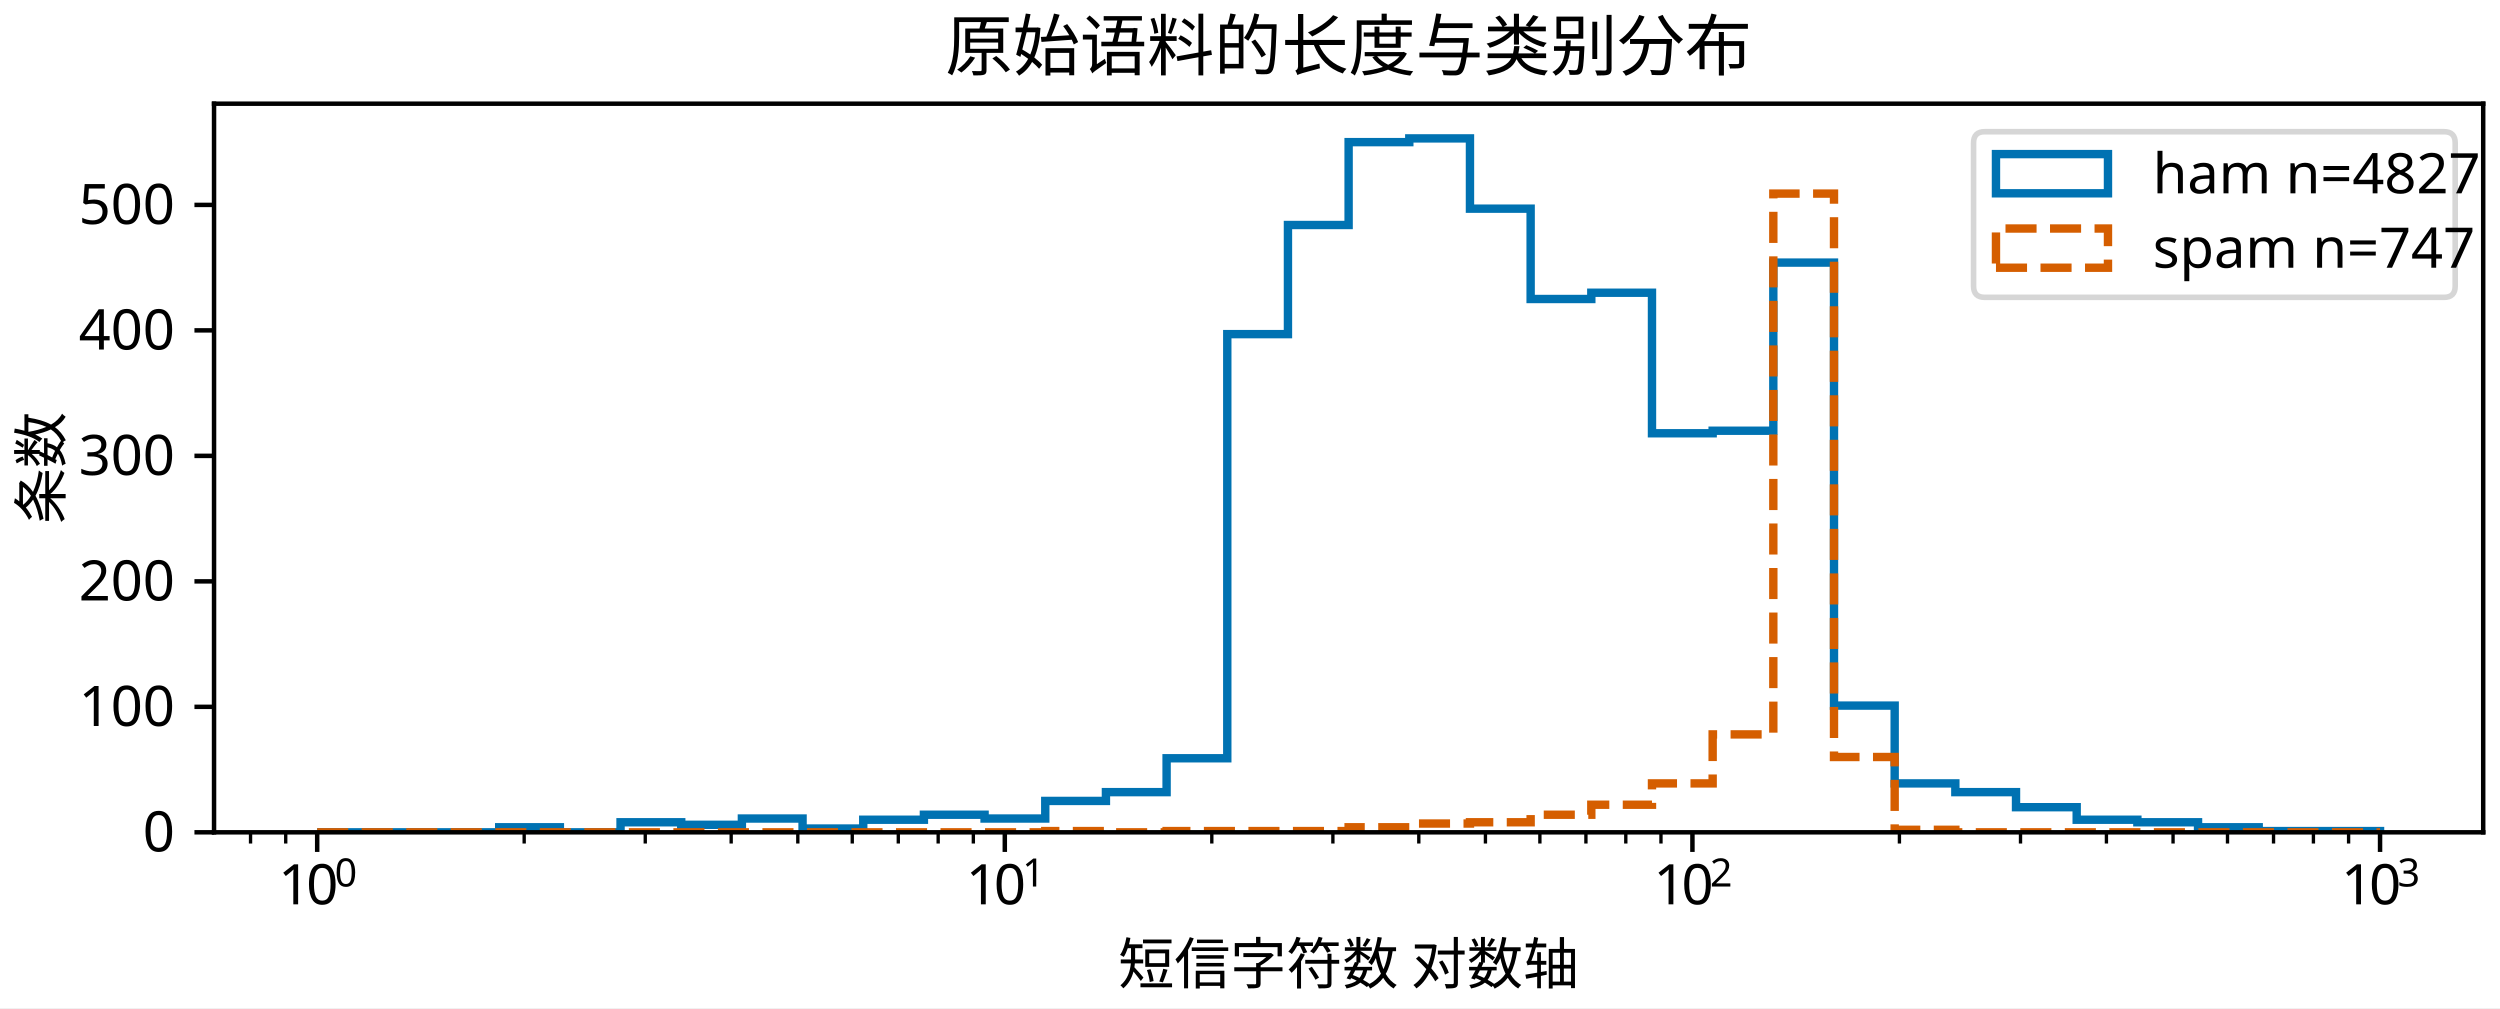
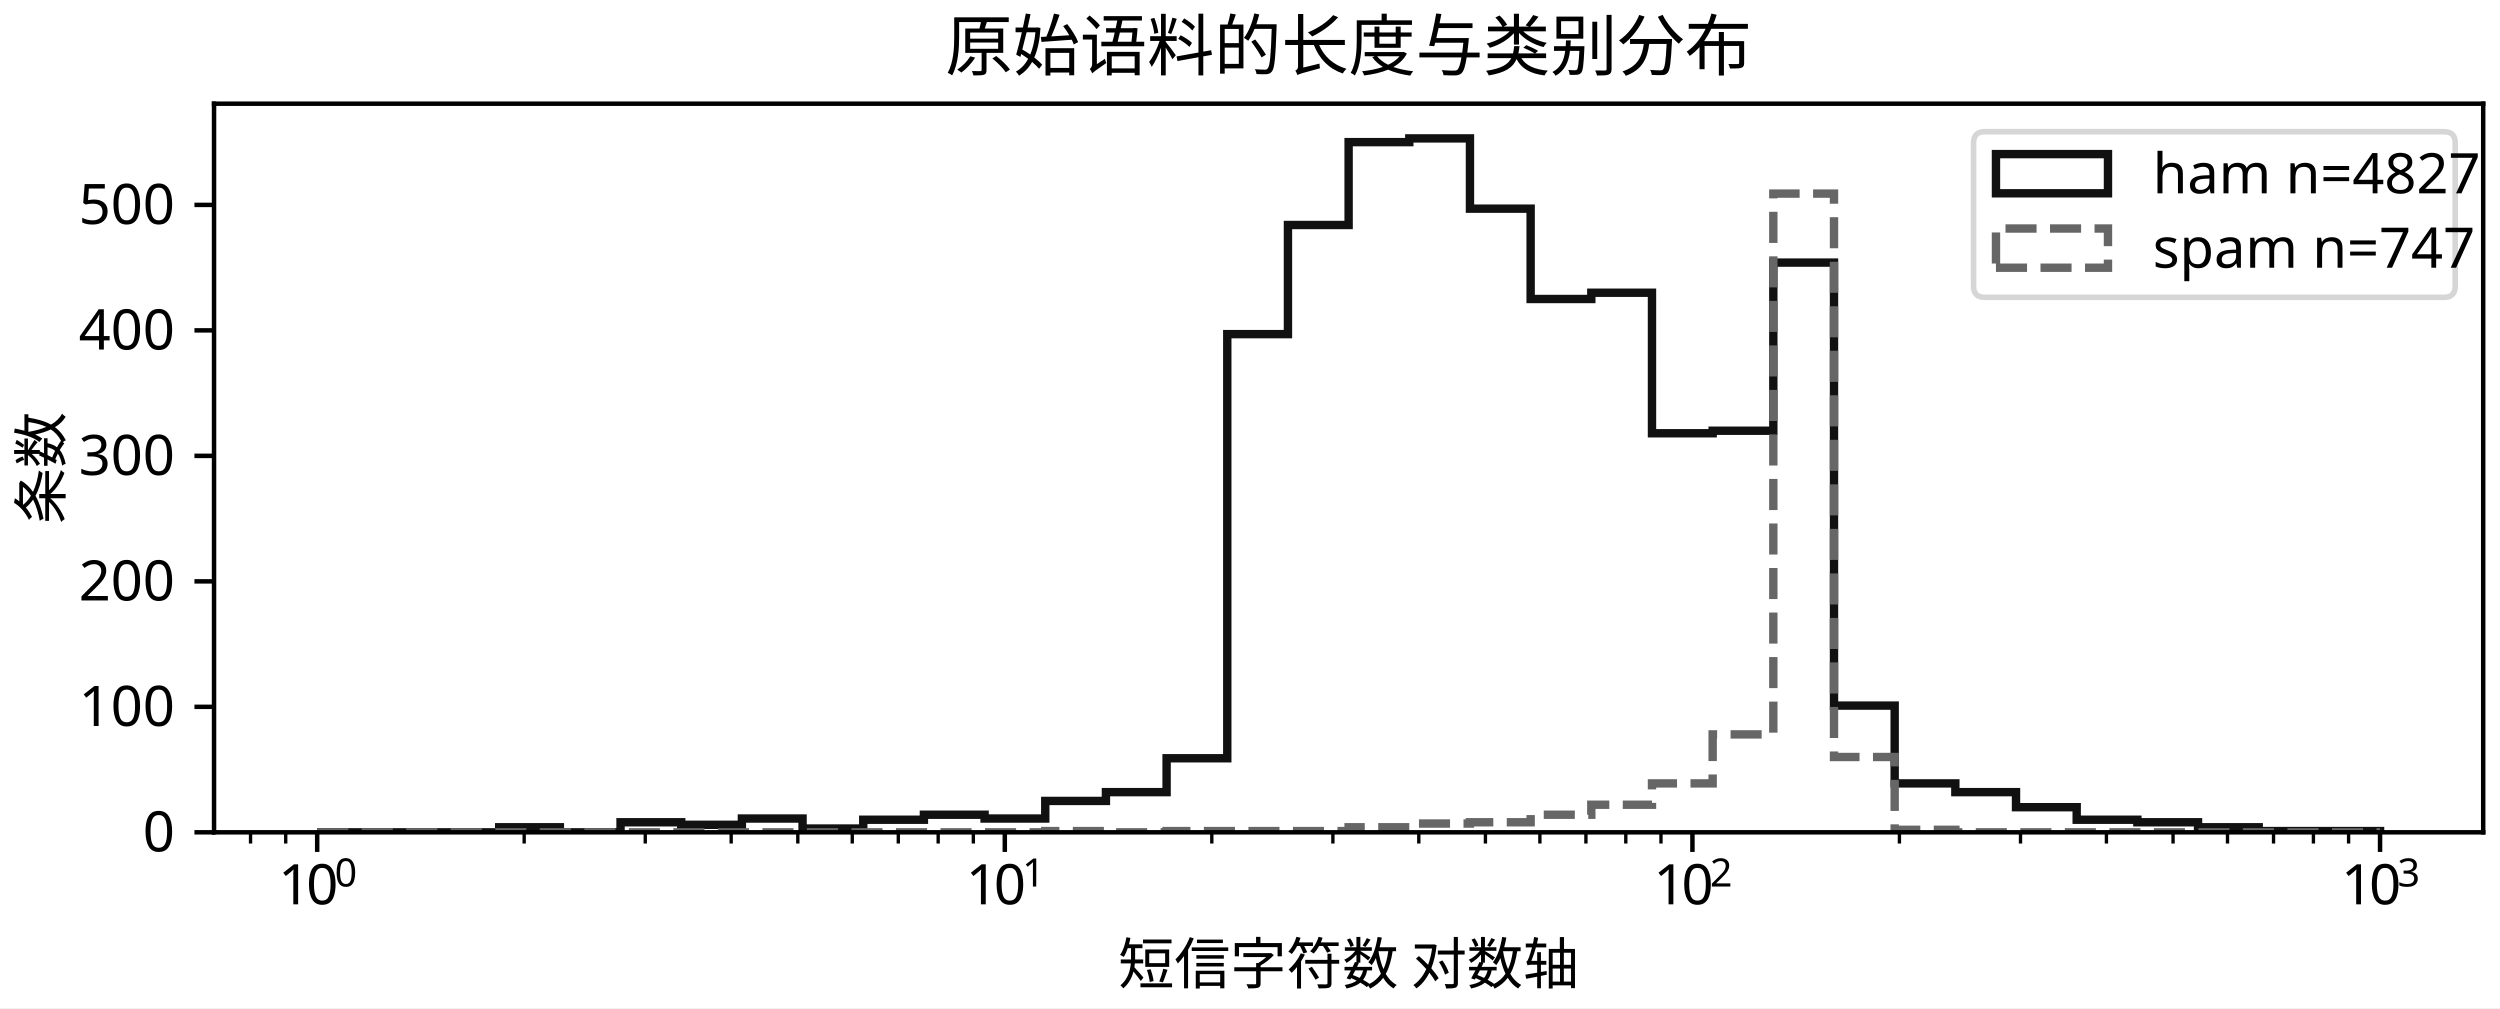
<svg xmlns="http://www.w3.org/2000/svg" xmlns:xlink="http://www.w3.org/1999/xlink" width="446.4pt" height="180pt" viewBox="0 0 446.4 180" version="1.1">
  <defs>
    <style type="text/css">*{stroke-linejoin: round; stroke-linecap: butt}</style>
  </defs>
  <g id="figure_1">
    <g id="patch_1">
-       <path d="M 0 180  L 446.4 180  L 446.4 0  L 0 0  z " style="fill: #ffffff" />
+       <path d="M 0 180 L 446.4 180 L 446.4 0 L 0 0 z " style="fill: #ffffff" />
    </g>
    <g id="axes_1">
      <g id="patch_2">
-         <path d="M 38.219 148.617  L 443.4 148.617  L 443.4 18.516  L 38.219 18.516  z " style="fill: #ffffff" />
+         <path d="M 38.219 148.617 L 443.4 148.617 L 443.4 18.516 L 38.219 18.516 z " style="fill: #ffffff" />
      </g>
      <g id="matplotlib.axis_1">
        <g id="xtick_1">
          <g id="line2d_1">
            <defs>
-               <path id="mb99b5f883e" d="M 0 0  L 0 3.5  " style="stroke: #000000; stroke-width: 0.8" />
+               <path id="ma18477bf7c" d="M 0 0 L 0 3.5 " style="stroke: #000000; stroke-width: 0.8" />
            </defs>
            <g>
-               <use xlink:href="#mb99b5f883e" x="56.636" y="148.617" style="stroke: #000000; stroke-width: 0.8" />
+               <use xlink:href="#ma18477bf7c" x="56.636" y="148.617" style="stroke: #000000; stroke-width: 0.8" />
            </g>
          </g>
          <g id="text_1">
            <g transform="translate(49.6863 162.4529)">
              <text>
                <tspan x="0" y="-0.983" style="font-size: 10px; font-family: 'SimHei'">1</tspan>
                <tspan x="5" y="-0.983" style="font-size: 10px; font-family: 'SimHei'">0</tspan>
                <tspan x="10.079" y="-4.155" style="font-size: 7px; font-family: 'SimHei'">0</tspan>
              </text>
            </g>
          </g>
        </g>
        <g id="xtick_2">
          <g id="line2d_2">
            <g>
-               <use xlink:href="#mb99b5f883e" x="179.418" y="148.617" style="stroke: #000000; stroke-width: 0.8" />
+               <use xlink:href="#ma18477bf7c" x="179.418" y="148.617" style="stroke: #000000; stroke-width: 0.8" />
            </g>
          </g>
          <g id="text_2">
            <g transform="translate(172.4683 162.4529)">
              <text>
                <tspan x="0" y="-0.983" style="font-size: 10px; font-family: 'SimHei'">1</tspan>
                <tspan x="5" y="-0.983" style="font-size: 10px; font-family: 'SimHei'">0</tspan>
                <tspan x="10.079" y="-4.155" style="font-size: 7px; font-family: 'SimHei'">1</tspan>
              </text>
            </g>
          </g>
        </g>
        <g id="xtick_3">
          <g id="line2d_3">
            <g>
-               <use xlink:href="#mb99b5f883e" x="302.2" y="148.617" style="stroke: #000000; stroke-width: 0.8" />
+               <use xlink:href="#ma18477bf7c" x="302.2" y="148.617" style="stroke: #000000; stroke-width: 0.8" />
            </g>
          </g>
          <g id="text_3">
            <g transform="translate(295.2504 162.4529)">
              <text>
                <tspan x="0" y="-0.983" style="font-size: 10px; font-family: 'SimHei'">1</tspan>
                <tspan x="5" y="-0.983" style="font-size: 10px; font-family: 'SimHei'">0</tspan>
                <tspan x="10.079" y="-4.155" style="font-size: 7px; font-family: 'SimHei'">2</tspan>
              </text>
            </g>
          </g>
        </g>
        <g id="xtick_4">
          <g id="line2d_4">
            <g>
-               <use xlink:href="#mb99b5f883e" x="424.982" y="148.617" style="stroke: #000000; stroke-width: 0.8" />
+               <use xlink:href="#ma18477bf7c" x="424.982" y="148.617" style="stroke: #000000; stroke-width: 0.8" />
            </g>
          </g>
          <g id="text_4">
            <g transform="translate(418.0325 162.4529)">
              <text>
                <tspan x="0" y="-0.983" style="font-size: 10px; font-family: 'SimHei'">1</tspan>
                <tspan x="5" y="-0.983" style="font-size: 10px; font-family: 'SimHei'">0</tspan>
                <tspan x="10.079" y="-4.155" style="font-size: 7px; font-family: 'SimHei'">3</tspan>
              </text>
            </g>
          </g>
        </g>
        <g id="xtick_5">
          <g id="line2d_5">
            <defs>
-               <path id="m7ebeb1212c" d="M 0 0  L 0 2  " style="stroke: #000000; stroke-width: 0.6" />
+               <path id="mca61e2b689" d="M 0 0 L 0 2 " style="stroke: #000000; stroke-width: 0.6" />
            </defs>
            <g>
-               <use xlink:href="#m7ebeb1212c" x="44.737" y="148.617" style="stroke: #000000; stroke-width: 0.6" />
+               <use xlink:href="#mca61e2b689" x="44.737" y="148.617" style="stroke: #000000; stroke-width: 0.6" />
            </g>
          </g>
        </g>
        <g id="xtick_6">
          <g id="line2d_6">
            <g>
-               <use xlink:href="#m7ebeb1212c" x="51.018" y="148.617" style="stroke: #000000; stroke-width: 0.6" />
+               <use xlink:href="#mca61e2b689" x="51.018" y="148.617" style="stroke: #000000; stroke-width: 0.6" />
            </g>
          </g>
        </g>
        <g id="xtick_7">
          <g id="line2d_7">
            <g>
-               <use xlink:href="#m7ebeb1212c" x="93.597" y="148.617" style="stroke: #000000; stroke-width: 0.6" />
+               <use xlink:href="#mca61e2b689" x="93.597" y="148.617" style="stroke: #000000; stroke-width: 0.6" />
            </g>
          </g>
        </g>
        <g id="xtick_8">
          <g id="line2d_8">
            <g>
-               <use xlink:href="#m7ebeb1212c" x="115.218" y="148.617" style="stroke: #000000; stroke-width: 0.6" />
+               <use xlink:href="#mca61e2b689" x="115.218" y="148.617" style="stroke: #000000; stroke-width: 0.6" />
            </g>
          </g>
        </g>
        <g id="xtick_9">
          <g id="line2d_9">
            <g>
-               <use xlink:href="#m7ebeb1212c" x="130.558" y="148.617" style="stroke: #000000; stroke-width: 0.6" />
+               <use xlink:href="#mca61e2b689" x="130.558" y="148.617" style="stroke: #000000; stroke-width: 0.6" />
            </g>
          </g>
        </g>
        <g id="xtick_10">
          <g id="line2d_10">
            <g>
-               <use xlink:href="#m7ebeb1212c" x="142.457" y="148.617" style="stroke: #000000; stroke-width: 0.6" />
+               <use xlink:href="#mca61e2b689" x="142.457" y="148.617" style="stroke: #000000; stroke-width: 0.6" />
            </g>
          </g>
        </g>
        <g id="xtick_11">
          <g id="line2d_11">
            <g>
-               <use xlink:href="#m7ebeb1212c" x="152.179" y="148.617" style="stroke: #000000; stroke-width: 0.6" />
+               <use xlink:href="#mca61e2b689" x="152.179" y="148.617" style="stroke: #000000; stroke-width: 0.6" />
            </g>
          </g>
        </g>
        <g id="xtick_12">
          <g id="line2d_12">
            <g>
-               <use xlink:href="#m7ebeb1212c" x="160.399" y="148.617" style="stroke: #000000; stroke-width: 0.6" />
+               <use xlink:href="#mca61e2b689" x="160.399" y="148.617" style="stroke: #000000; stroke-width: 0.6" />
            </g>
          </g>
        </g>
        <g id="xtick_13">
          <g id="line2d_13">
            <g>
-               <use xlink:href="#m7ebeb1212c" x="167.52" y="148.617" style="stroke: #000000; stroke-width: 0.6" />
+               <use xlink:href="#mca61e2b689" x="167.52" y="148.617" style="stroke: #000000; stroke-width: 0.6" />
            </g>
          </g>
        </g>
        <g id="xtick_14">
          <g id="line2d_14">
            <g>
-               <use xlink:href="#m7ebeb1212c" x="173.8" y="148.617" style="stroke: #000000; stroke-width: 0.6" />
+               <use xlink:href="#mca61e2b689" x="173.8" y="148.617" style="stroke: #000000; stroke-width: 0.6" />
            </g>
          </g>
        </g>
        <g id="xtick_15">
          <g id="line2d_15">
            <g>
-               <use xlink:href="#m7ebeb1212c" x="216.379" y="148.617" style="stroke: #000000; stroke-width: 0.6" />
+               <use xlink:href="#mca61e2b689" x="216.379" y="148.617" style="stroke: #000000; stroke-width: 0.6" />
            </g>
          </g>
        </g>
        <g id="xtick_16">
          <g id="line2d_16">
            <g>
-               <use xlink:href="#m7ebeb1212c" x="238" y="148.617" style="stroke: #000000; stroke-width: 0.6" />
+               <use xlink:href="#mca61e2b689" x="238" y="148.617" style="stroke: #000000; stroke-width: 0.6" />
            </g>
          </g>
        </g>
        <g id="xtick_17">
          <g id="line2d_17">
            <g>
-               <use xlink:href="#m7ebeb1212c" x="253.341" y="148.617" style="stroke: #000000; stroke-width: 0.6" />
+               <use xlink:href="#mca61e2b689" x="253.341" y="148.617" style="stroke: #000000; stroke-width: 0.6" />
            </g>
          </g>
        </g>
        <g id="xtick_18">
          <g id="line2d_18">
            <g>
-               <use xlink:href="#m7ebeb1212c" x="265.239" y="148.617" style="stroke: #000000; stroke-width: 0.6" />
+               <use xlink:href="#mca61e2b689" x="265.239" y="148.617" style="stroke: #000000; stroke-width: 0.6" />
            </g>
          </g>
        </g>
        <g id="xtick_19">
          <g id="line2d_19">
            <g>
-               <use xlink:href="#m7ebeb1212c" x="274.961" y="148.617" style="stroke: #000000; stroke-width: 0.6" />
+               <use xlink:href="#mca61e2b689" x="274.961" y="148.617" style="stroke: #000000; stroke-width: 0.6" />
            </g>
          </g>
        </g>
        <g id="xtick_20">
          <g id="line2d_20">
            <g>
-               <use xlink:href="#m7ebeb1212c" x="283.181" y="148.617" style="stroke: #000000; stroke-width: 0.6" />
+               <use xlink:href="#mca61e2b689" x="283.181" y="148.617" style="stroke: #000000; stroke-width: 0.6" />
            </g>
          </g>
        </g>
        <g id="xtick_21">
          <g id="line2d_21">
            <g>
-               <use xlink:href="#m7ebeb1212c" x="290.302" y="148.617" style="stroke: #000000; stroke-width: 0.6" />
+               <use xlink:href="#mca61e2b689" x="290.302" y="148.617" style="stroke: #000000; stroke-width: 0.6" />
            </g>
          </g>
        </g>
        <g id="xtick_22">
          <g id="line2d_22">
            <g>
-               <use xlink:href="#m7ebeb1212c" x="296.582" y="148.617" style="stroke: #000000; stroke-width: 0.6" />
+               <use xlink:href="#mca61e2b689" x="296.582" y="148.617" style="stroke: #000000; stroke-width: 0.6" />
            </g>
          </g>
        </g>
        <g id="xtick_23">
          <g id="line2d_23">
            <g>
-               <use xlink:href="#m7ebeb1212c" x="339.161" y="148.617" style="stroke: #000000; stroke-width: 0.6" />
+               <use xlink:href="#mca61e2b689" x="339.161" y="148.617" style="stroke: #000000; stroke-width: 0.6" />
            </g>
          </g>
        </g>
        <g id="xtick_24">
          <g id="line2d_24">
            <g>
-               <use xlink:href="#m7ebeb1212c" x="360.782" y="148.617" style="stroke: #000000; stroke-width: 0.6" />
+               <use xlink:href="#mca61e2b689" x="360.782" y="148.617" style="stroke: #000000; stroke-width: 0.6" />
            </g>
          </g>
        </g>
        <g id="xtick_25">
          <g id="line2d_25">
            <g>
-               <use xlink:href="#m7ebeb1212c" x="376.123" y="148.617" style="stroke: #000000; stroke-width: 0.6" />
+               <use xlink:href="#mca61e2b689" x="376.123" y="148.617" style="stroke: #000000; stroke-width: 0.6" />
            </g>
          </g>
        </g>
        <g id="xtick_26">
          <g id="line2d_26">
            <g>
-               <use xlink:href="#m7ebeb1212c" x="388.021" y="148.617" style="stroke: #000000; stroke-width: 0.6" />
+               <use xlink:href="#mca61e2b689" x="388.021" y="148.617" style="stroke: #000000; stroke-width: 0.6" />
            </g>
          </g>
        </g>
        <g id="xtick_27">
          <g id="line2d_27">
            <g>
-               <use xlink:href="#m7ebeb1212c" x="397.743" y="148.617" style="stroke: #000000; stroke-width: 0.6" />
+               <use xlink:href="#mca61e2b689" x="397.743" y="148.617" style="stroke: #000000; stroke-width: 0.6" />
            </g>
          </g>
        </g>
        <g id="xtick_28">
          <g id="line2d_28">
            <g>
-               <use xlink:href="#m7ebeb1212c" x="405.963" y="148.617" style="stroke: #000000; stroke-width: 0.6" />
+               <use xlink:href="#mca61e2b689" x="405.963" y="148.617" style="stroke: #000000; stroke-width: 0.6" />
            </g>
          </g>
        </g>
        <g id="xtick_29">
          <g id="line2d_29">
            <g>
-               <use xlink:href="#m7ebeb1212c" x="413.084" y="148.617" style="stroke: #000000; stroke-width: 0.6" />
+               <use xlink:href="#mca61e2b689" x="413.084" y="148.617" style="stroke: #000000; stroke-width: 0.6" />
            </g>
          </g>
        </g>
        <g id="xtick_30">
          <g id="line2d_30">
            <g>
-               <use xlink:href="#m7ebeb1212c" x="419.364" y="148.617" style="stroke: #000000; stroke-width: 0.6" />
+               <use xlink:href="#mca61e2b689" x="419.364" y="148.617" style="stroke: #000000; stroke-width: 0.6" />
            </g>
          </g>
        </g>
        <g id="text_5">
          <text style="font-size: 10px; font-family: 'SimHei'; text-anchor: middle" x="240.809" y="175.711" transform="rotate(-0 240.8094 175.7107)">短信字符数 对数轴</text>
        </g>
      </g>
      <g id="matplotlib.axis_2">
        <g id="ytick_1">
          <g id="line2d_31">
            <defs>
-               <path id="m32727e33d3" d="M 0 0  L -3.5 0  " style="stroke: #000000; stroke-width: 0.8" />
+               <path id="mbde97e4d5d" d="M 0 0 L -3.5 0 " style="stroke: #000000; stroke-width: 0.8" />
            </defs>
            <g>
-               <use xlink:href="#m32727e33d3" x="38.219" y="148.617" style="stroke: #000000; stroke-width: 0.8" />
+               <use xlink:href="#mbde97e4d5d" x="38.219" y="148.617" style="stroke: #000000; stroke-width: 0.8" />
            </g>
          </g>
          <g id="text_6">
            <text style="font-size: 10px; font-family: 'SimHei'; text-anchor: end" x="31.219" y="152.035" transform="rotate(-0 31.21899 152.0349)">0</text>
          </g>
        </g>
        <g id="ytick_2">
          <g id="line2d_32">
            <g>
-               <use xlink:href="#m32727e33d3" x="38.219" y="126.211" style="stroke: #000000; stroke-width: 0.8" />
+               <use xlink:href="#mbde97e4d5d" x="38.219" y="126.211" style="stroke: #000000; stroke-width: 0.8" />
            </g>
          </g>
          <g id="text_7">
            <text style="font-size: 10px; font-family: 'SimHei'; text-anchor: end" x="31.219" y="129.629" transform="rotate(-0 31.21899 129.6288)">100</text>
          </g>
        </g>
        <g id="ytick_3">
          <g id="line2d_33">
            <g>
-               <use xlink:href="#m32727e33d3" x="38.219" y="103.805" style="stroke: #000000; stroke-width: 0.8" />
+               <use xlink:href="#mbde97e4d5d" x="38.219" y="103.805" style="stroke: #000000; stroke-width: 0.8" />
            </g>
          </g>
          <g id="text_8">
            <text style="font-size: 10px; font-family: 'SimHei'; text-anchor: end" x="31.219" y="107.223" transform="rotate(-0 31.21899 107.2227)">200</text>
          </g>
        </g>
        <g id="ytick_4">
          <g id="line2d_34">
            <g>
-               <use xlink:href="#m32727e33d3" x="38.219" y="81.399" style="stroke: #000000; stroke-width: 0.8" />
+               <use xlink:href="#mbde97e4d5d" x="38.219" y="81.399" style="stroke: #000000; stroke-width: 0.8" />
            </g>
          </g>
          <g id="text_9">
            <text style="font-size: 10px; font-family: 'SimHei'; text-anchor: end" x="31.219" y="84.817" transform="rotate(-0 31.21899 84.81658)">300</text>
          </g>
        </g>
        <g id="ytick_5">
          <g id="line2d_35">
            <g>
-               <use xlink:href="#m32727e33d3" x="38.219" y="58.993" style="stroke: #000000; stroke-width: 0.8" />
+               <use xlink:href="#mbde97e4d5d" x="38.219" y="58.993" style="stroke: #000000; stroke-width: 0.8" />
            </g>
          </g>
          <g id="text_10">
            <text style="font-size: 10px; font-family: 'SimHei'; text-anchor: end" x="31.219" y="62.41" transform="rotate(-0 31.21899 62.41047)">400</text>
          </g>
        </g>
        <g id="ytick_6">
          <g id="line2d_36">
            <g>
-               <use xlink:href="#m32727e33d3" x="38.219" y="36.586" style="stroke: #000000; stroke-width: 0.8" />
+               <use xlink:href="#mbde97e4d5d" x="38.219" y="36.586" style="stroke: #000000; stroke-width: 0.8" />
            </g>
          </g>
          <g id="text_11">
            <text style="font-size: 10px; font-family: 'SimHei'; text-anchor: end" x="31.219" y="40.004" transform="rotate(-0 31.21899 40.00436)">500</text>
          </g>
        </g>
        <g id="text_12">
          <text style="font-size: 10px; font-family: 'SimHei'; text-anchor: middle" x="10.93" y="83.566" transform="rotate(-90 10.92993 83.56641)">条数</text>
        </g>
      </g>
      <g id="patch_3">
-         <path d="M 56.636 148.617  L 56.636 148.617  L 67.47 148.617  L 67.47 148.617  L 78.304 148.617  L 78.304 148.617  L 89.137 148.617  L 89.137 147.721  L 99.971 147.721  L 99.971 148.617  L 110.805 148.617  L 110.805 146.824  L 121.639 146.824  L 121.639 147.273  L 132.472 147.273  L 132.472 146.152  L 143.306 146.152  L 143.306 147.945  L 154.14 147.945  L 154.14 146.376  L 164.973 146.376  L 164.973 145.48  L 175.807 145.48  L 175.807 146.152  L 186.641 146.152  L 186.641 143.015  L 197.475 143.015  L 197.475 141.447  L 208.308 141.447  L 208.308 135.397  L 219.142 135.397  L 219.142 59.665  L 229.976 59.665  L 229.976 40.171  L 240.809 40.171  L 240.809 25.383  L 251.643 25.383  L 251.643 24.711  L 262.477 24.711  L 262.477 37.259  L 273.311 37.259  L 273.311 53.391  L 284.144 53.391  L 284.144 52.271  L 294.978 52.271  L 294.978 77.366  L 305.812 77.366  L 305.812 76.917  L 316.645 76.917  L 316.645 46.893  L 327.479 46.893  L 327.479 125.987  L 338.313 125.987  L 338.313 139.879  L 349.146 139.879  L 349.146 141.447  L 359.98 141.447  L 359.98 144.136  L 370.814 144.136  L 370.814 146.376  L 381.648 146.376  L 381.648 146.824  L 392.481 146.824  L 392.481 147.721  L 403.315 147.721  L 403.315 148.393  L 414.149 148.393  L 414.149 148.393  L 424.982 148.393  L 424.982 148.617  " clip-path="url(#p9e9c728b76)" style="fill: none; stroke: #0072b2; stroke-width: 1.5; stroke-linejoin: miter" />
+         <path d="M 56.636 148.617 L 56.636 148.617 L 67.47 148.617 L 67.47 148.617 L 78.304 148.617 L 78.304 148.617 L 89.137 148.617 L 89.137 147.721 L 99.971 147.721 L 99.971 148.617 L 110.805 148.617 L 110.805 146.824 L 121.639 146.824 L 121.639 147.273 L 132.472 147.273 L 132.472 146.152 L 143.306 146.152 L 143.306 147.945 L 154.14 147.945 L 154.14 146.376 L 164.973 146.376 L 164.973 145.48 L 175.807 145.48 L 175.807 146.152 L 186.641 146.152 L 186.641 143.015 L 197.475 143.015 L 197.475 141.447 L 208.308 141.447 L 208.308 135.397 L 219.142 135.397 L 219.142 59.665 L 229.976 59.665 L 229.976 40.171 L 240.809 40.171 L 240.809 25.383 L 251.643 25.383 L 251.643 24.711 L 262.477 24.711 L 262.477 37.259 L 273.311 37.259 L 273.311 53.391 L 284.144 53.391 L 284.144 52.271 L 294.978 52.271 L 294.978 77.366 L 305.812 77.366 L 305.812 76.917 L 316.645 76.917 L 316.645 46.893 L 327.479 46.893 L 327.479 125.987 L 338.313 125.987 L 338.313 139.879 L 349.146 139.879 L 349.146 141.447 L 359.98 141.447 L 359.98 144.136 L 370.814 144.136 L 370.814 146.376 L 381.648 146.376 L 381.648 146.824 L 392.481 146.824 L 392.481 147.721 L 403.315 147.721 L 403.315 148.393 L 414.149 148.393 L 414.149 148.393 L 424.982 148.393 L 424.982 148.617 " clip-path="url(#p597f5519c6)" style="fill: none; stroke: #111111; stroke-width: 1.5; stroke-linejoin: miter" />
      </g>
      <g id="patch_4">
-         <path d="M 56.636 148.617  L 56.636 148.617  L 67.47 148.617  L 67.47 148.617  L 78.304 148.617  L 78.304 148.617  L 89.137 148.617  L 89.137 148.617  L 99.971 148.617  L 99.971 148.617  L 110.805 148.617  L 110.805 148.617  L 121.639 148.617  L 121.639 148.617  L 132.472 148.617  L 132.472 148.617  L 143.306 148.617  L 143.306 148.617  L 154.14 148.617  L 154.14 148.617  L 164.973 148.617  L 164.973 148.617  L 175.807 148.617  L 175.807 148.617  L 186.641 148.617  L 186.641 148.393  L 197.475 148.393  L 197.475 148.617  L 208.308 148.617  L 208.308 148.393  L 219.142 148.393  L 219.142 148.393  L 229.976 148.393  L 229.976 148.393  L 240.809 148.393  L 240.809 147.721  L 251.643 147.721  L 251.643 147.049  L 262.477 147.049  L 262.477 146.824  L 273.311 146.824  L 273.311 145.48  L 284.144 145.48  L 284.144 143.688  L 294.978 143.688  L 294.978 139.879  L 305.812 139.879  L 305.812 131.14  L 316.645 131.14  L 316.645 34.57  L 327.479 34.57  L 327.479 135.173  L 338.313 135.173  L 338.313 148.169  L 349.146 148.169  L 349.146 148.617  L 359.98 148.617  L 359.98 148.617  L 370.814 148.617  L 370.814 148.617  L 381.648 148.617  L 381.648 148.617  L 392.481 148.617  L 392.481 148.617  L 403.315 148.617  L 403.315 148.617  L 414.149 148.617  L 414.149 148.617  L 424.982 148.617  L 424.982 148.617  " clip-path="url(#p9e9c728b76)" style="fill: none; stroke-dasharray: 5.55,2.4; stroke-dashoffset: 0; stroke: #d55e00; stroke-width: 1.5; stroke-linejoin: miter" />
+         <path d="M 56.636 148.617 L 56.636 148.617 L 67.47 148.617 L 67.47 148.617 L 78.304 148.617 L 78.304 148.617 L 89.137 148.617 L 89.137 148.617 L 99.971 148.617 L 99.971 148.617 L 110.805 148.617 L 110.805 148.617 L 121.639 148.617 L 121.639 148.617 L 132.472 148.617 L 132.472 148.617 L 143.306 148.617 L 143.306 148.617 L 154.14 148.617 L 154.14 148.617 L 164.973 148.617 L 164.973 148.617 L 175.807 148.617 L 175.807 148.617 L 186.641 148.617 L 186.641 148.393 L 197.475 148.393 L 197.475 148.617 L 208.308 148.617 L 208.308 148.393 L 219.142 148.393 L 219.142 148.393 L 229.976 148.393 L 229.976 148.393 L 240.809 148.393 L 240.809 147.721 L 251.643 147.721 L 251.643 147.049 L 262.477 147.049 L 262.477 146.824 L 273.311 146.824 L 273.311 145.48 L 284.144 145.48 L 284.144 143.688 L 294.978 143.688 L 294.978 139.879 L 305.812 139.879 L 305.812 131.14 L 316.645 131.14 L 316.645 34.57 L 327.479 34.57 L 327.479 135.173 L 338.313 135.173 L 338.313 148.169 L 349.146 148.169 L 349.146 148.617 L 359.98 148.617 L 359.98 148.617 L 370.814 148.617 L 370.814 148.617 L 381.648 148.617 L 381.648 148.617 L 392.481 148.617 L 392.481 148.617 L 403.315 148.617 L 403.315 148.617 L 414.149 148.617 L 414.149 148.617 L 424.982 148.617 L 424.982 148.617 " clip-path="url(#p597f5519c6)" style="fill: none; stroke-dasharray: 5.55,2.4; stroke-dashoffset: 0; stroke: #666666; stroke-width: 1.5; stroke-linejoin: miter" />
      </g>
      <g id="patch_5">
-         <path d="M 38.219 148.617  L 38.219 18.516  " style="fill: none; stroke: #000000; stroke-width: 0.8; stroke-linejoin: miter; stroke-linecap: square" />
+         <path d="M 38.219 148.617 L 38.219 18.516 " style="fill: none; stroke: #000000; stroke-width: 0.8; stroke-linejoin: miter; stroke-linecap: square" />
      </g>
      <g id="patch_6">
-         <path d="M 443.4 148.617  L 443.4 18.516  " style="fill: none; stroke: #000000; stroke-width: 0.8; stroke-linejoin: miter; stroke-linecap: square" />
+         <path d="M 443.4 148.617 L 443.4 18.516 " style="fill: none; stroke: #000000; stroke-width: 0.8; stroke-linejoin: miter; stroke-linecap: square" />
      </g>
      <g id="patch_7">
-         <path d="M 38.219 148.617  L 443.4 148.617  " style="fill: none; stroke: #000000; stroke-width: 0.8; stroke-linejoin: miter; stroke-linecap: square" />
+         <path d="M 38.219 148.617 L 443.4 148.617 " style="fill: none; stroke: #000000; stroke-width: 0.8; stroke-linejoin: miter; stroke-linecap: square" />
      </g>
      <g id="patch_8">
-         <path d="M 38.219 18.516  L 443.4 18.516  " style="fill: none; stroke: #000000; stroke-width: 0.8; stroke-linejoin: miter; stroke-linecap: square" />
+         <path d="M 38.219 18.516 L 443.4 18.516 " style="fill: none; stroke: #000000; stroke-width: 0.8; stroke-linejoin: miter; stroke-linecap: square" />
      </g>
      <g id="text_13">
        <text style="font-size: 12px; font-family: 'SimHei'; text-anchor: middle" x="240.809" y="12.516" transform="rotate(-0 240.8094 12.51586)">原始语料的长度与类别分布</text>
      </g>
      <g id="legend_1">
        <g id="patch_9">
-           <path d="M 354.4 53.094  L 436.4 53.094  Q 438.4 53.094 438.4 51.094  L 438.4 25.516  Q 438.4 23.516 436.4 23.516  L 354.4 23.516  Q 352.4 23.516 352.4 25.516  L 352.4 51.094  Q 352.4 53.094 354.4 53.094  z " style="fill: #ffffff; opacity: 0.8; stroke: #cccccc; stroke-linejoin: miter" />
+           <path d="M 354.4 53.094 L 436.4 53.094 Q 438.4 53.094 438.4 51.094 L 438.4 25.516 Q 438.4 23.516 436.4 23.516 L 354.4 23.516 Q 352.4 23.516 352.4 25.516 L 352.4 51.094 Q 352.4 53.094 354.4 53.094 z " style="fill: #ffffff; opacity: 0.8; stroke: #cccccc; stroke-linejoin: miter" />
        </g>
        <g id="patch_10">
-           <path d="M 356.4 34.516  L 376.4 34.516  L 376.4 27.516  L 356.4 27.516  L 356.4 34.516  z " style="fill: none; stroke: #0072b2; stroke-width: 1.5; stroke-linejoin: miter" />
+           <path d="M 356.4 34.516 L 376.4 34.516 L 376.4 27.516 L 356.4 27.516 L 356.4 34.516 z " style="fill: none; stroke: #111111; stroke-width: 1.5; stroke-linejoin: miter" />
        </g>
        <g id="text_14">
          <text style="font-size: 10px; font-family: 'SimHei'; text-anchor: start" x="384.4" y="34.516" transform="rotate(-0 384.3998 34.51586)">ham n=4827</text>
        </g>
        <g id="patch_11">
-           <path d="M 356.4 47.805  L 376.4 47.805  L 376.4 40.805  L 356.4 40.805  L 356.4 47.805  z " style="fill: none; stroke-dasharray: 5.55,2.4; stroke-dashoffset: 0; stroke: #d55e00; stroke-width: 1.5; stroke-linejoin: miter" />
+           <path d="M 356.4 47.805 L 376.4 47.805 L 376.4 40.805 L 356.4 40.805 L 356.4 47.805 z " style="fill: none; stroke-dasharray: 5.55,2.4; stroke-dashoffset: 0; stroke: #666666; stroke-width: 1.5; stroke-linejoin: miter" />
        </g>
        <g id="text_15">
          <text style="font-size: 10px; font-family: 'SimHei'; text-anchor: start" x="384.4" y="47.805" transform="rotate(-0 384.3998 47.80493)">spam n=747</text>
        </g>
      </g>
    </g>
  </g>
  <defs>
-     <clipPath id="p9e9c728b76">
+     <clipPath id="p597f5519c6">
      <rect x="38.219" y="18.516" width="405.181" height="130.101" />
    </clipPath>
  </defs>
</svg>
